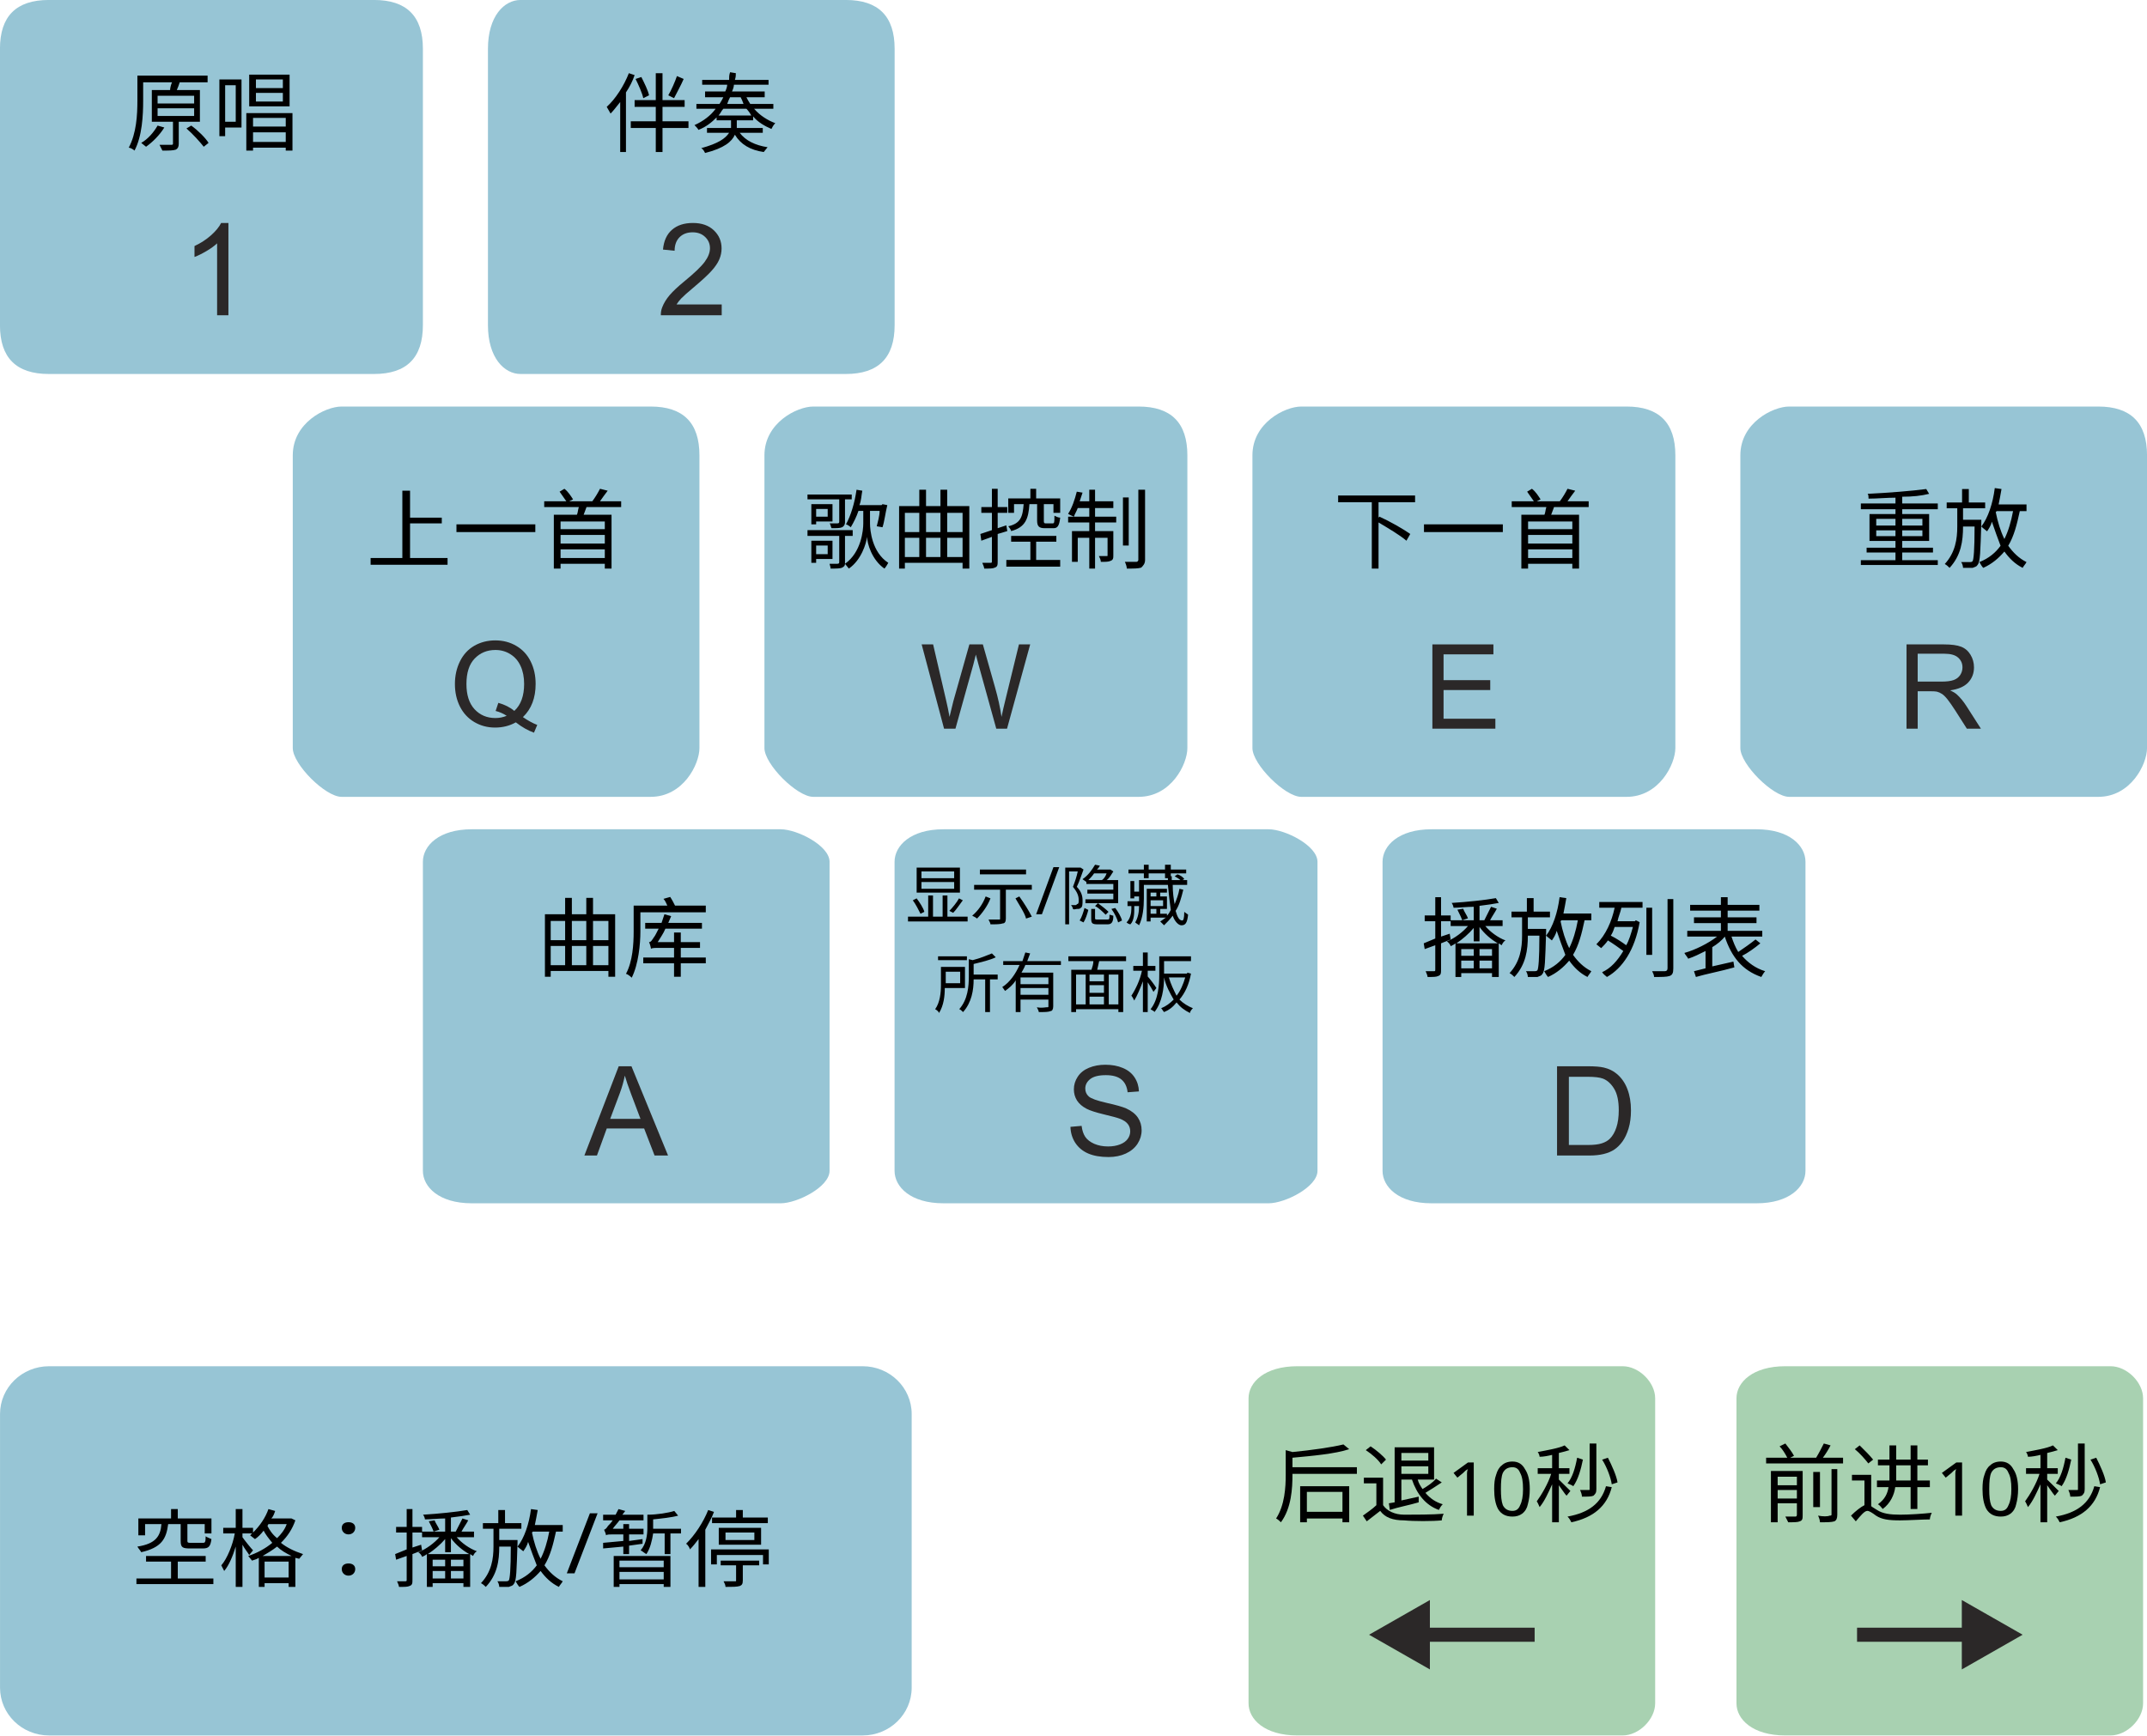
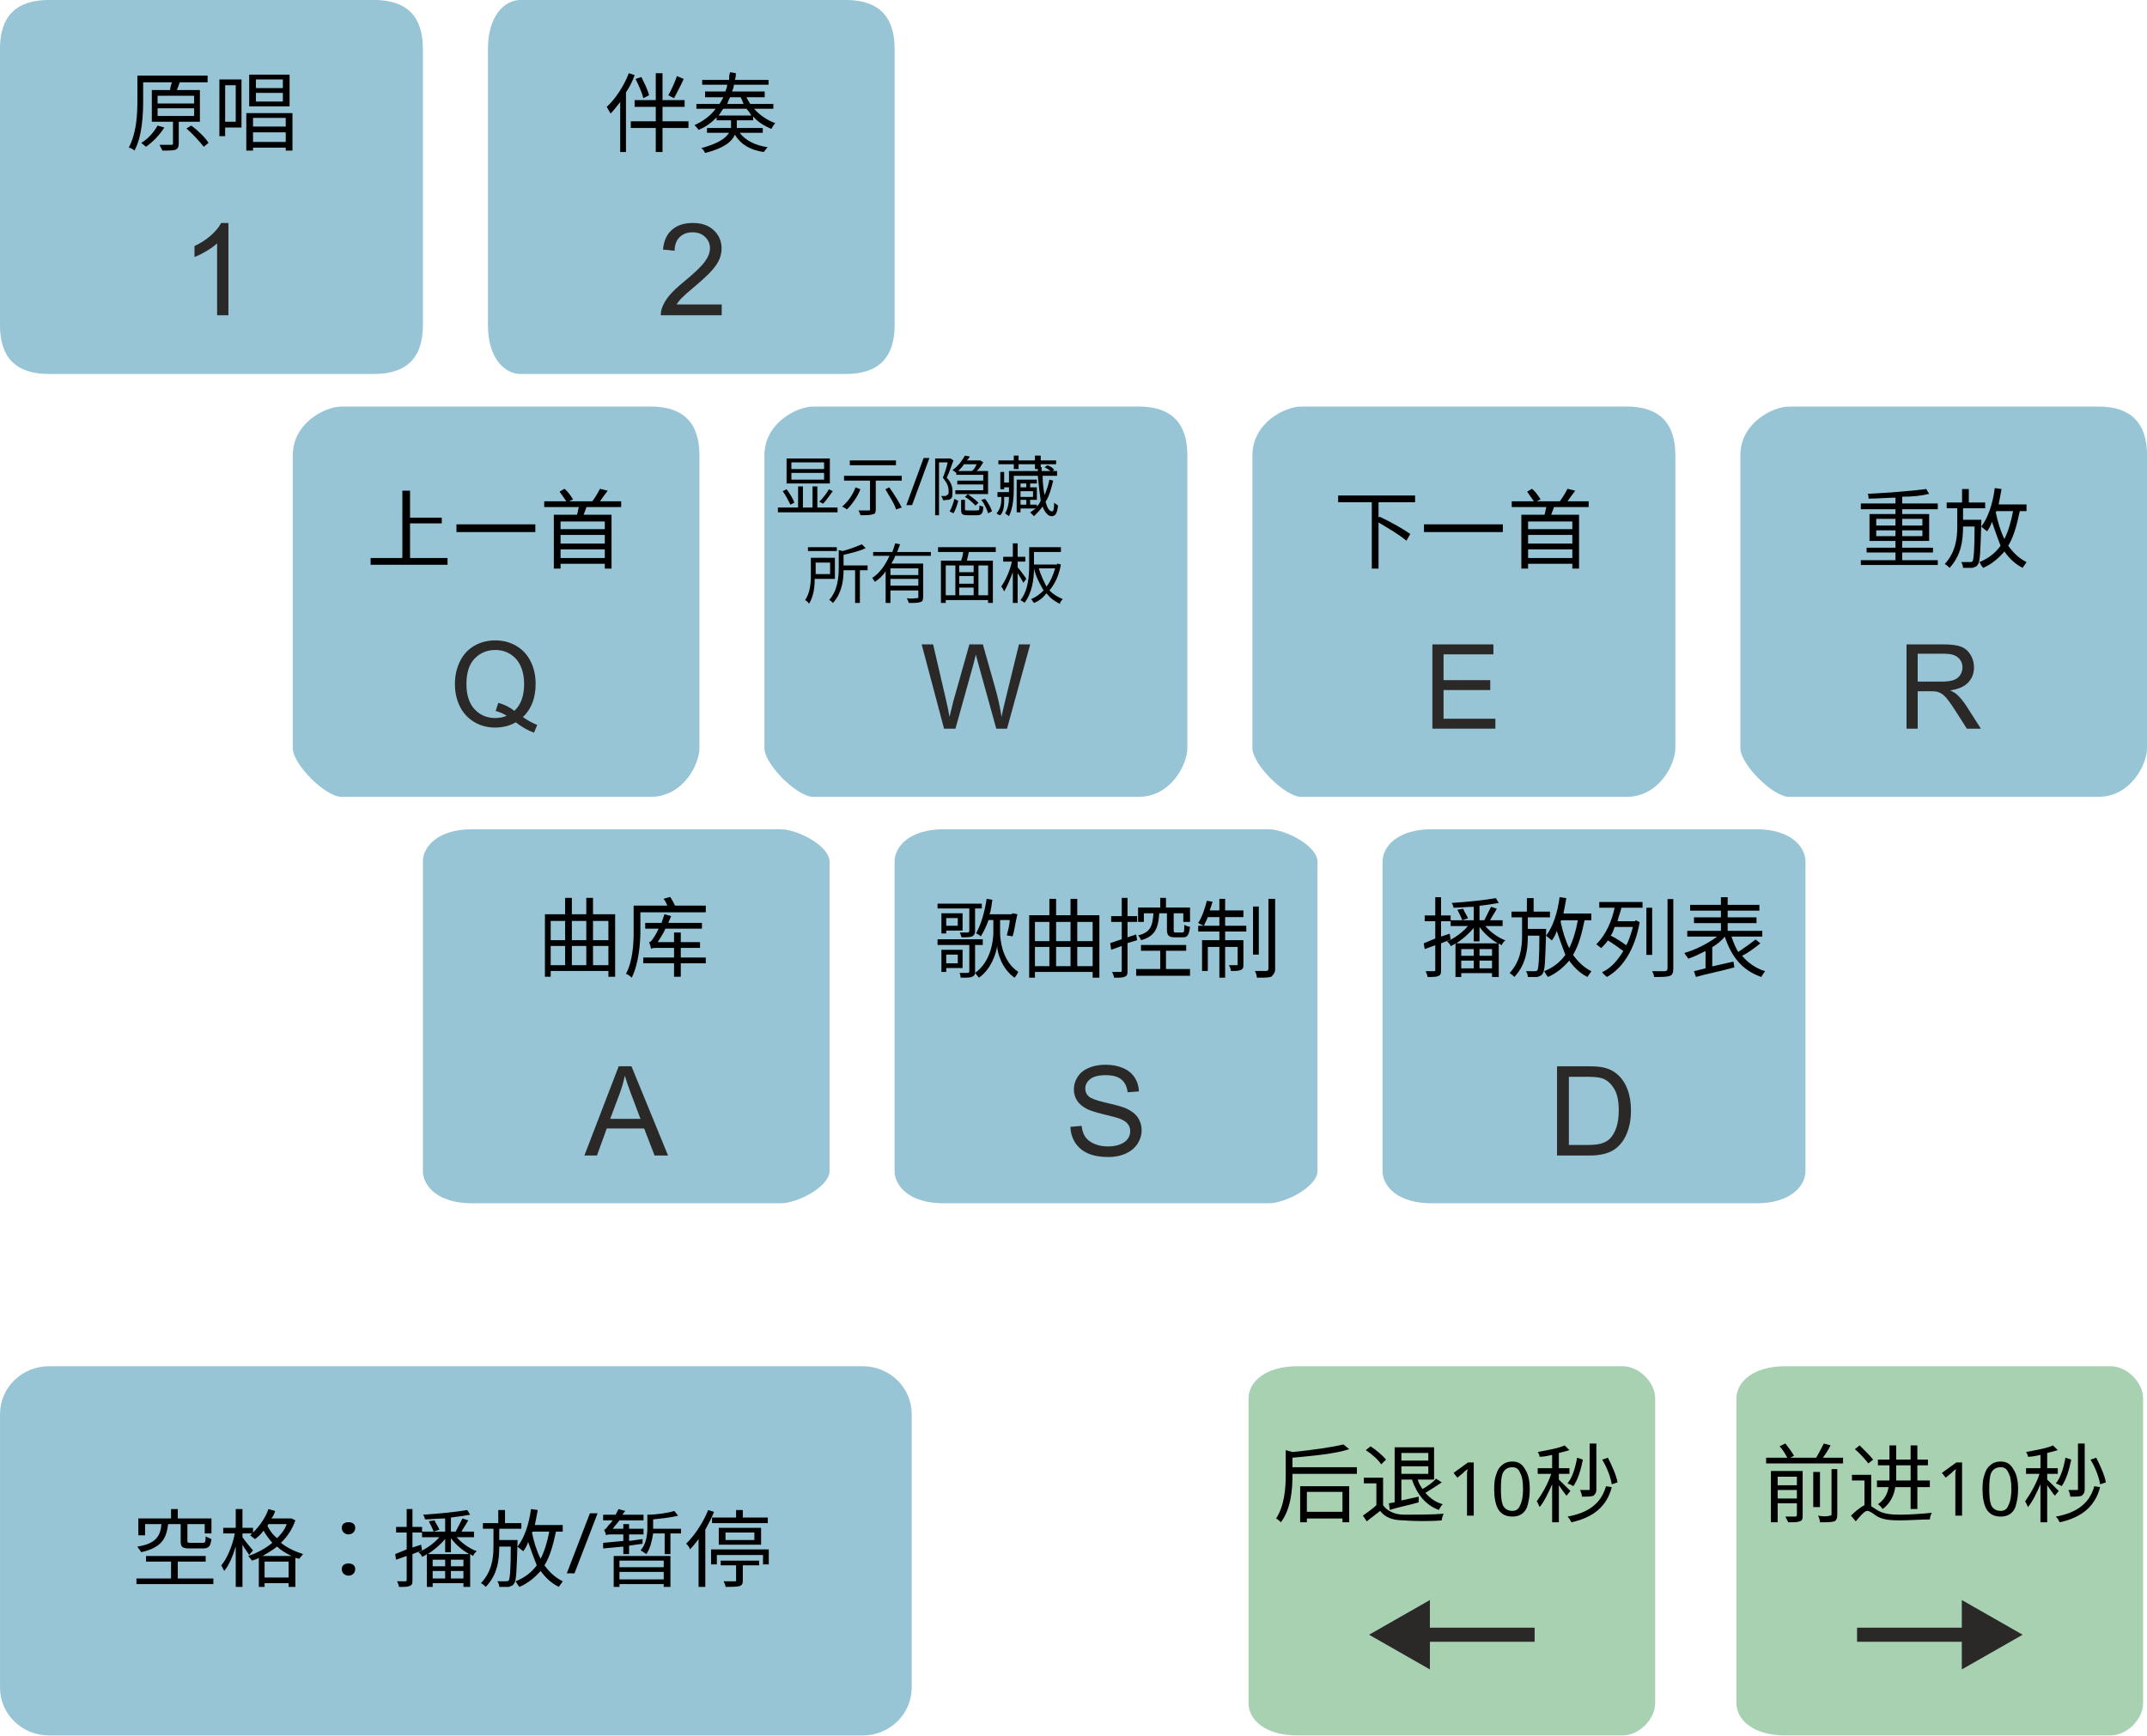
<svg xmlns="http://www.w3.org/2000/svg" width="34.881mm" height="28.203mm" viewBox="0 0 34.881 28.203" version="1.1" id="svg1794">
  <defs id="defs1791">
    <marker refX="0" refY="0" orient="auto" id="TriangleOutM1" style="overflow:visible">
      <path d="M 5.77,0 -2.88,5 V -5 Z" transform="scale(0.4)" id="path11856" style="fill:#2b2828;fill-rule:evenodd;stroke:#2b2828;stroke-width:1pt;marker-start:none" />
    </marker>
    <marker refX="0" refY="0" orient="auto" id="marker70294" style="overflow:visible">
      <path d="M 5.77,0 -2.88,5 V -5 Z" transform="scale(0.4)" id="path70292" style="fill:#2b2828;fill-rule:evenodd;stroke:#2b2828;stroke-width:1pt;marker-start:none" />
    </marker>
    <marker refX="0" refY="0" orient="auto" id="marker70298" style="overflow:visible">
      <path d="M 5.77,0 -2.88,5 V -5 Z" transform="scale(0.4)" id="path70296" style="fill:#2b2828;fill-rule:evenodd;stroke:#2b2828;stroke-width:1pt;marker-start:none" />
    </marker>
    <marker refX="0" refY="0" orient="auto" id="TriangleOutM1-4" style="overflow:visible">
      <path d="M 5.77,0 -2.88,5 V -5 Z" transform="scale(0.4)" id="path11856-0" style="fill:#2b2828;fill-rule:evenodd;stroke:#2b2828;stroke-width:1pt;marker-start:none" />
    </marker>
  </defs>
  <g id="layer1" transform="translate(-66.44755,-116.9474)">
    <path style="fill:#97c5d5;fill-rule:evenodd;stroke:#202326;stroke-width:0" id="path13" d="m 67.24,116.947 h 5.285 c 0.529,0 0.793,0.264 0.793,0.793 v 4.492 c 0,0.529 -0.264,0.793 -0.793,0.793 h -5.285 c -0.529,0 -0.793,-0.264 -0.793,-0.793 v -4.492 c 0,-0.529 0.264,-0.793 0.793,-0.793 z" />
    <path style="fill:#97c5d5;fill-rule:evenodd;stroke:#202326;stroke-width:0" id="path15" d="m 74.904,116.947 h 5.285 c 0.529,0 0.793,0.264 0.793,0.793 v 4.492 c 0,0.529 -0.264,0.793 -0.793,0.793 h -5.285 c -0.264,0 -0.529,-0.264 -0.529,-0.793 v -4.492 c 0,-0.529 0.264,-0.793 0.529,-0.793 z" />
    <path style="fill:#97c5d5;fill-rule:evenodd;stroke:#202326;stroke-width:0" id="path41" d="m 71.997,123.554 h 5.021 c 0.529,0 0.793,0.264 0.793,0.793 v 4.757 c 0,0.264 -0.264,0.793 -0.793,0.793 h -5.021 c -0.264,0 -0.793,-0.529 -0.793,-0.793 v -4.757 c 0,-0.528 0.529,-0.793 0.793,-0.793 z" />
    <path style="fill:#97c5d5;fill-rule:evenodd;stroke:#202326;stroke-width:0" id="path43" d="m 79.66,123.554 h 5.285 c 0.529,0 0.793,0.264 0.793,0.793 v 4.757 c 0,0.264 -0.264,0.793 -0.793,0.793 h -5.285 c -0.264,0 -0.793,-0.529 -0.793,-0.793 v -4.757 c 0,-0.528 0.529,-0.793 0.793,-0.793 z" />
    <path style="fill:#97c5d5;fill-rule:evenodd;stroke:#202326;stroke-width:0" id="path45" d="m 87.588,123.554 h 5.285 c 0.529,0 0.793,0.264 0.793,0.793 v 4.757 c 0,0.264 -0.264,0.793 -0.793,0.793 h -5.285 c -0.264,0 -0.793,-0.529 -0.793,-0.793 v -4.757 c 0,-0.528 0.529,-0.793 0.793,-0.793 z" />
    <path style="fill:#97c5d5;fill-rule:evenodd;stroke:#202326;stroke-width:0" id="path47" d="m 95.515,123.554 h 5.021 c 0.529,0 0.793,0.264 0.793,0.793 v 4.757 c 0,0.264 -0.264,0.793 -0.793,0.793 h -5.021 c -0.264,0 -0.793,-0.529 -0.793,-0.793 v -4.757 c 0,-0.528 0.529,-0.793 0.793,-0.793 z" />
    <path style="fill:#97c5d5;fill-rule:evenodd;stroke:#202326;stroke-width:0" id="path65" d="m 74.111,130.424 h 5.021 c 0.264,0 0.793,0.264 0.793,0.529 v 5.021 c 0,0.264 -0.529,0.528 -0.793,0.528 h -5.021 c -0.529,0 -0.793,-0.264 -0.793,-0.528 v -5.021 c 0,-0.264 0.264,-0.529 0.793,-0.529 z" />
    <path style="fill:#97c5d5;fill-rule:evenodd;stroke:#202326;stroke-width:0" id="path67" d="m 81.774,130.424 h 5.285 c 0.264,0 0.793,0.264 0.793,0.529 v 5.021 c 0,0.264 -0.529,0.528 -0.793,0.528 H 81.774 c -0.529,0 -0.793,-0.264 -0.793,-0.528 v -5.021 c 0,-0.264 0.264,-0.529 0.793,-0.529 z" />
    <path style="fill:#97c5d5;fill-rule:evenodd;stroke:#202326;stroke-width:0" id="path69" d="m 89.702,130.424 h 5.285 c 0.529,0 0.793,0.264 0.793,0.529 v 5.021 c 0,0.264 -0.264,0.528 -0.793,0.528 h -5.285 c -0.529,0 -0.793,-0.264 -0.793,-0.528 v -5.021 c 0,-0.264 0.264,-0.529 0.793,-0.529 z" />
    <g id="g201" transform="matrix(0.1064203,0,0,0.1062682,31.18806,108.3443)" style="fill-rule:evenodd">
      <g style="font-weight:normal;font-size:18px;font-family:Arial;fill:#2b2828" id="text203" aria-label="Q">
        <path id="path929" style="font-weight:normal;font-size:18px;font-family:Arial;fill:#2b2828" d="m 411.153,190.62 q 1.187,0.817 2.188,1.195 l -0.501,1.187 q -1.389,-0.501 -2.769,-1.582 -1.433,0.8 -3.164,0.8 -1.749,0 -3.173,-0.844 -1.424,-0.844 -2.197,-2.373 -0.765,-1.529 -0.765,-3.445 0,-1.907 0.773,-3.472 0.773,-1.564 2.197,-2.382 1.433,-0.817 3.199,-0.817 1.784,0 3.217,0.853 1.433,0.844 2.18,2.373 0.756,1.521 0.756,3.437 0,1.591 -0.483,2.865 -0.483,1.266 -1.459,2.206 z m -3.753,-2.18 q 1.477,0.413 2.435,1.23 1.503,-1.371 1.503,-4.122 0,-1.564 -0.536,-2.733 -0.527,-1.169 -1.556,-1.811 -1.02,-0.65 -2.294,-0.65 -1.907,0 -3.164,1.31 -1.257,1.301 -1.257,3.894 0,2.514 1.239,3.858 1.248,1.345 3.182,1.345 0.914,0 1.723,-0.343 -0.8,-0.519 -1.688,-0.738 z" />
      </g>
    </g>
    <g id="g205" transform="matrix(0.1064203,0,0,0.1062682,38.82965,108.3854)" style="fill-rule:evenodd">
      <g style="font-weight:normal;font-size:18px;font-family:Arial;fill:#2b2828" id="text207" aria-label="W">
        <path id="path932" style="font-weight:normal;font-size:18px;font-family:Arial;fill:#2b2828" d="m 403.639,192 -3.419,-12.885 h 1.749 l 1.96,8.446 q 0.316,1.327 0.545,2.637 0.492,-2.065 0.58,-2.382 l 2.452,-8.701 h 2.057 l 1.846,6.521 q 0.694,2.426 1.002,4.562 0.246,-1.222 0.642,-2.804 l 2.021,-8.279 h 1.714 L 413.254,192 h -1.644 l -2.716,-9.817 q -0.343,-1.23 -0.404,-1.512 -0.202,0.888 -0.378,1.512 L 405.379,192 Z" />
      </g>
    </g>
    <g id="g209" transform="matrix(0.1064203,0,0,0.1062682,46.99901,108.3854)" style="fill-rule:evenodd">
      <g style="font-weight:normal;font-size:18px;font-family:Arial;fill:#2b2828" id="text211" aria-label="E">
        <path id="path935" style="font-weight:normal;font-size:18px;font-family:Arial;fill:#2b2828" d="m 401.424,192 v -12.885 h 9.316 v 1.521 h -7.611 v 3.946 h 7.128 v 1.512 h -7.128 v 4.386 h 7.91 V 192 Z" />
      </g>
    </g>
    <g id="g213" transform="matrix(0.1064203,0,0,0.1062682,54.7028,108.3854)" style="fill-rule:evenodd">
      <g style="font-weight:normal;font-size:18px;font-family:Arial;fill:#2b2828" id="text215" aria-label="R">
        <path id="path938" style="font-weight:normal;font-size:18px;font-family:Arial;fill:#2b2828" d="m 401.415,192 v -12.885 h 5.713 q 1.723,0 2.619,0.352 0.896,0.343 1.433,1.222 0.536,0.879 0.536,1.942 0,1.371 -0.888,2.312 -0.888,0.94 -2.742,1.195 0.677,0.325 1.028,0.642 0.747,0.686 1.415,1.714 L 412.771,192 h -2.145 l -1.705,-2.681 q -0.747,-1.16 -1.23,-1.775 -0.483,-0.615 -0.87,-0.861 -0.378,-0.246 -0.773,-0.343 -0.29,-0.061 -0.949,-0.061 h -1.978 V 192 Z m 1.705,-7.198 h 3.665 q 1.169,0 1.828,-0.237 0.659,-0.246 1.002,-0.773 0.343,-0.536 0.343,-1.16 0,-0.914 -0.668,-1.503 -0.659,-0.589 -2.092,-0.589 h -4.078 z" />
      </g>
    </g>
    <g id="g241" transform="matrix(0.1127381,0,0,0.1125769,30.84929,114.111)" style="fill-rule:evenodd">
      <g style="font-weight:normal;font-size:18px;font-family:Arial;fill:#2b2828" id="text243" aria-label="A">
        <path id="path959" style="font-weight:normal;font-size:18px;font-family:Arial;fill:#2b2828" d="m 399.974,192 4.948,-12.885 h 1.837 L 412.032,192 h -1.942 l -1.503,-3.902 h -5.388 L 401.784,192 Z m 3.718,-5.291 h 4.368 l -1.345,-3.568 q -0.615,-1.626 -0.914,-2.672 -0.246,1.239 -0.694,2.461 z" />
      </g>
    </g>
    <g id="g245" transform="matrix(0.1127381,0,0,0.1125769,38.65217,114.111)" style="fill-rule:evenodd">
      <g style="font-weight:normal;font-size:18px;font-family:Arial;fill:#2b2828" id="text247" aria-label="S">
        <path id="path962" style="font-weight:normal;font-size:18px;font-family:Arial;fill:#2b2828" d="m 400.809,187.86 1.608,-0.141 q 0.114,0.967 0.527,1.591 0.422,0.615 1.301,1.002 0.879,0.378 1.978,0.378 0.976,0 1.723,-0.29 0.747,-0.29 1.107,-0.791 0.369,-0.51 0.369,-1.107 0,-0.606 -0.352,-1.055 -0.352,-0.457 -1.16,-0.765 -0.519,-0.202 -2.294,-0.624 -1.775,-0.431 -2.487,-0.809 -0.923,-0.483 -1.38,-1.195 -0.448,-0.721 -0.448,-1.608 0,-0.976 0.554,-1.819 0.554,-0.853 1.617,-1.292 1.063,-0.439 2.364,-0.439 1.433,0 2.522,0.466 1.099,0.457 1.688,1.354 0.589,0.896 0.633,2.03 l -1.635,0.123 q -0.132,-1.222 -0.896,-1.846 -0.756,-0.624 -2.241,-0.624 -1.547,0 -2.259,0.571 -0.703,0.562 -0.703,1.362 0,0.694 0.501,1.143 0.492,0.448 2.566,0.923 2.083,0.466 2.856,0.817 1.125,0.519 1.661,1.318 0.536,0.791 0.536,1.828 0,1.028 -0.589,1.942 -0.589,0.905 -1.696,1.415 -1.099,0.501 -2.479,0.501 -1.749,0 -2.936,-0.51 -1.178,-0.51 -1.854,-1.529 -0.668,-1.028 -0.703,-2.32 z" />
      </g>
    </g>
    <g id="g249" transform="matrix(0.1127381,0,0,0.1125769,46.49206,114.111)" style="fill-rule:evenodd">
      <g style="font-weight:normal;font-size:18px;font-family:Arial;fill:#2b2828" id="text251" aria-label="D">
        <path id="path965" style="font-weight:normal;font-size:18px;font-family:Arial;fill:#2b2828" d="m 401.389,192 v -12.885 h 4.438 q 1.503,0 2.294,0.185 1.107,0.255 1.89,0.923 1.02,0.861 1.521,2.206 0.51,1.336 0.51,3.059 0,1.468 -0.343,2.602 -0.343,1.134 -0.879,1.881 -0.536,0.738 -1.178,1.169 -0.633,0.422 -1.538,0.642 Q 407.207,192 406.038,192 Z m 1.705,-1.521 h 2.751 q 1.274,0 1.995,-0.237 0.73,-0.237 1.16,-0.668 0.606,-0.606 0.94,-1.626 0.343,-1.028 0.343,-2.487 0,-2.021 -0.668,-3.103 -0.659,-1.09 -1.608,-1.459 -0.686,-0.264 -2.206,-0.264 h -2.707 z" />
      </g>
    </g>
    <g id="g507" transform="matrix(0.174162,0,0,0.173913,-0.2850515,88.6796)" style="fill-rule:evenodd">
      <g style="font-weight:normal;font-size:12px;font-family:Arial;fill:#2b2828" id="text509" aria-label="1">
        <path id="path1298" style="font-weight:normal;font-size:12px;font-family:Arial;fill:#2b2828" d="m 404.471,192 h -1.055 v -6.721 q -0.381,0.363 -1.002,0.727 -0.615,0.363 -1.107,0.545 v -1.02 q 0.885,-0.416 1.547,-1.008 0.662,-0.592 0.938,-1.148 h 0.68 z" />
      </g>
    </g>
    <g id="g511" transform="matrix(0.174162,0,0,0.173913,7.455885,88.6796)" style="fill-rule:evenodd">
      <g style="font-weight:normal;font-size:12px;font-family:Arial;fill:#2b2828" id="text513" aria-label="2">
        <path id="path1301" style="font-weight:normal;font-size:12px;font-family:Arial;fill:#2b2828" d="M 406.041,190.986 V 192 h -5.678 q -0.012,-0.381 0.123,-0.732 0.217,-0.58 0.691,-1.143 0.48,-0.562 1.383,-1.301 1.4,-1.148 1.893,-1.816 0.492,-0.674 0.492,-1.271 0,-0.627 -0.451,-1.055 -0.445,-0.434 -1.166,-0.434 -0.762,0 -1.219,0.457 -0.457,0.457 -0.463,1.266 l -1.084,-0.111 q 0.111,-1.213 0.838,-1.846 0.727,-0.639 1.951,-0.639 1.236,0 1.957,0.686 0.721,0.686 0.721,1.699 0,0.516 -0.211,1.014 -0.211,0.498 -0.703,1.049 -0.486,0.551 -1.623,1.512 -0.949,0.797 -1.219,1.084 -0.27,0.281 -0.445,0.568 z" />
      </g>
    </g>
    <text xml:space="preserve" style="font-style:normal;font-weight:normal;font-size:1.411px;line-height:125%;font-family:sans-serif;letter-spacing:0px;word-spacing:0px;fill:#000000;fill-opacity:1;stroke:none;stroke-width:0.265px;stroke-linecap:butt;stroke-linejoin:miter;stroke-opacity:1" x="68.491" y="119.287" id="text3247">
      <tspan id="tspan3245" style="font-size:1.411px;stroke-width:0.265px" x="68.491" y="119.287">原唱</tspan>
    </text>
    <text xml:space="preserve" style="font-style:normal;font-weight:normal;font-size:1.411px;line-height:125%;font-family:sans-serif;letter-spacing:0px;word-spacing:0px;fill:#000000;fill-opacity:1;stroke:none;stroke-width:0.265px;stroke-linecap:butt;stroke-linejoin:miter;stroke-opacity:1" x="96.601" y="126.068" id="text3247-97">
      <tspan id="tspan3245-1" style="font-size:1.411px;stroke-width:0.265px" x="96.601" y="126.068">重放</tspan>
    </text>
    <text xml:space="preserve" style="font-style:normal;font-weight:normal;font-size:1.411px;line-height:125%;font-family:sans-serif;letter-spacing:0px;word-spacing:0px;fill:#000000;fill-opacity:1;stroke:none;stroke-width:0.265px;stroke-linecap:butt;stroke-linejoin:miter;stroke-opacity:1" x="76.275" y="119.309" id="text3247-9">
      <tspan id="tspan3245-4" style="font-size:1.411px;stroke-width:0.265px" x="76.275" y="119.309">伴奏</tspan>
    </text>
    <text xml:space="preserve" style="font-style:normal;font-weight:normal;font-size:1.411px;line-height:125%;font-family:sans-serif;letter-spacing:0px;word-spacing:0px;fill:#000000;fill-opacity:1;stroke:none;stroke-width:0.265px;stroke-linecap:butt;stroke-linejoin:miter;stroke-opacity:1" x="72.391" y="126.079" id="text10136">
      <tspan id="tspan10134" style="font-size:1.411px;stroke-width:0.265px" x="72.391" y="126.079">上一首</tspan>
    </text>
    <text xml:space="preserve" style="font-style:normal;font-weight:normal;font-size:1.411px;line-height:125%;font-family:sans-serif;letter-spacing:0px;word-spacing:0px;fill:#000000;fill-opacity:1;stroke:none;stroke-width:0.265px;stroke-linecap:butt;stroke-linejoin:miter;stroke-opacity:1" x="88.108" y="126.079" id="text10136-6">
      <tspan id="tspan10134-0" style="font-size:1.411px;stroke-width:0.265px" x="88.108" y="126.079">下一首</tspan>
    </text>
    <text xml:space="preserve" style="font-style:normal;font-weight:normal;font-size:1.411px;line-height:125%;font-family:sans-serif;letter-spacing:0px;word-spacing:0px;fill:#000000;fill-opacity:1;stroke:none;stroke-width:0.265px;stroke-linecap:butt;stroke-linejoin:miter;stroke-opacity:1" x="75.162" y="132.711" id="text27410">
      <tspan id="tspan27408" style="font-size:1.411px;stroke-width:0.265px" x="75.162" y="132.711">曲库</tspan>
    </text>
    <text xml:space="preserve" style="font-style:normal;font-weight:normal;font-size:1.411px;line-height:125%;font-family:sans-serif;letter-spacing:0px;word-spacing:0px;fill:#000000;fill-opacity:1;stroke:none;stroke-width:0.265px;stroke-linecap:butt;stroke-linejoin:miter;stroke-opacity:1" x="89.53" y="132.713" id="text33622">
      <tspan id="tspan33620" style="font-size:1.411px;stroke-width:0.265px" x="89.53" y="132.713">播放列表</tspan>
    </text>
-     <text xml:space="preserve" style="font-style:normal;font-weight:normal;font-size:1.411px;line-height:125%;font-family:sans-serif;letter-spacing:0px;word-spacing:0px;fill:#000000;fill-opacity:1;stroke:none;stroke-width:0.265px;stroke-linecap:butt;stroke-linejoin:miter;stroke-opacity:1" x="79.505" y="126.077" id="text39212">
-       <tspan id="tspan39210" style="font-size:1.411px;stroke-width:0.265px" x="79.505" y="126.077">歌曲控制</tspan>
+     <text xml:space="preserve" style="font-style:normal;font-weight:normal;font-size:1.411px;line-height:125%;font-family:sans-serif;letter-spacing:0px;word-spacing:0px;fill:#000000;fill-opacity:1;stroke:none;stroke-width:0.265px;stroke-linecap:butt;stroke-linejoin:miter;stroke-opacity:1" x="81.619" y="132.728" id="text39212">
+       <tspan id="tspan39210" style="font-size:1.411px;stroke-width:0.265px" x="81.619" y="132.728">歌曲控制</tspan>
    </text>
-     <text xml:space="preserve" style="font-style:normal;font-weight:normal;font-size:1.058px;line-height:125%;font-family:sans-serif;letter-spacing:0px;word-spacing:0px;fill:#000000;fill-opacity:1;stroke:none;stroke-width:0.265px;stroke-linecap:butt;stroke-linejoin:miter;stroke-opacity:1" x="84.429" y="131.892" id="text44938">
-       <tspan id="tspan44936" style="font-size:1.058px;text-align:center;text-anchor:middle;stroke-width:0.265px" x="84.429" y="131.892">显示/隐藏</tspan>
-       <tspan style="font-size:1.058px;text-align:center;text-anchor:middle;stroke-width:0.265px" x="84.429" y="133.318" id="tspan44940">所有面板</tspan>
+     <text xml:space="preserve" style="font-style:normal;font-weight:normal;font-size:1.058px;line-height:125%;font-family:sans-serif;letter-spacing:0px;word-spacing:0px;fill:#000000;fill-opacity:1;stroke:none;stroke-width:0.265px;stroke-linecap:butt;stroke-linejoin:miter;stroke-opacity:1" x="82.315" y="125.241" id="text44938">
+       <tspan id="tspan44936" style="font-size:1.058px;text-align:center;text-anchor:middle;stroke-width:0.265px" x="82.315" y="125.241">显示/隐藏</tspan>
+       <tspan style="font-size:1.058px;text-align:center;text-anchor:middle;stroke-width:0.265px" x="82.315" y="126.667" id="tspan44940">所有面板</tspan>
    </text>
    <g id="g40086" transform="matrix(1,0,0,0.9871975,-4.1533752e-8,1.781466)">
      <path style="fill:#a8d1b1;fill-rule:evenodd;stroke:#202326;stroke-width:0" id="path149" d="m 87.525,139.15 h 5.285 c 0.264,0 0.528,0.264 0.528,0.528 v 5.021 c 0,0.264 -0.264,0.529 -0.528,0.529 h -5.285 c -0.529,0 -0.793,-0.264 -0.793,-0.529 v -5.021 c 0,-0.264 0.264,-0.528 0.793,-0.528 z" />
      <path style="fill:#a8d1b1;fill-rule:evenodd;stroke:#202326;stroke-width:0" id="path151" d="m 95.452,139.15 h 5.285 c 0.264,0 0.528,0.264 0.528,0.528 v 5.021 c 0,0.264 -0.264,0.529 -0.528,0.529 h -5.285 c -0.529,0 -0.793,-0.264 -0.793,-0.529 v -5.021 c 0,-0.264 0.264,-0.528 0.793,-0.528 z" />
      <path style="fill:none;fill-rule:evenodd;stroke:#2b2828;stroke-width:0.232px;stroke-linecap:butt;stroke-linejoin:miter;stroke-opacity:1;marker-end:url(#TriangleOutM1)" id="path11623-1" d="M 91.38,143.57 H 89.349" />
      <path style="fill:none;fill-rule:evenodd;stroke:#2b2828;stroke-width:0.232px;stroke-linecap:butt;stroke-linejoin:miter;stroke-opacity:1;marker-end:url(#TriangleOutM1)" id="path11623-1-7" d="m 96.618,143.57 h 2.031" />
      <text xml:space="preserve" style="font-style:normal;font-weight:normal;font-size:1.411px;line-height:125%;font-family:sans-serif;letter-spacing:0px;word-spacing:0px;fill:#000000;fill-opacity:1;stroke:none;stroke-width:0.265px;stroke-linecap:butt;stroke-linejoin:miter;stroke-opacity:1" x="87.131" y="141.611" id="text72025">
        <tspan id="tspan72023" style="font-size:1.411px;stroke-width:0.265px" x="87.131" y="141.611">后退<tspan style="font-size:1.235px" id="tspan30433">10</tspan>秒</tspan>
      </text>
      <text xml:space="preserve" style="font-style:normal;font-weight:normal;font-size:1.411px;line-height:125%;font-family:sans-serif;letter-spacing:0px;word-spacing:0px;fill:#000000;fill-opacity:1;stroke:none;stroke-width:0.265px;stroke-linecap:butt;stroke-linejoin:miter;stroke-opacity:1" x="95.064" y="141.611" id="text72025-3">
        <tspan id="tspan72023-0" style="font-size:1.411px;stroke-width:0.265px" x="95.064" y="141.611">前进<tspan style="font-size:1.235px" id="tspan32153">10</tspan>秒</tspan>
      </text>
    </g>
    <g id="g40074" transform="matrix(1,0,0,0.9751836,0,3.582022)">
      <rect style="fill:#97c5d5;fill-opacity:1;stroke:none;stroke-width:1.807;stroke-linejoin:round;stroke-miterlimit:3.6" id="rect39395" width="14.811" height="6.153" x="66.448" y="139.018" ry="0.796" />
      <text xml:space="preserve" style="font-style:normal;font-weight:normal;font-size:1.411px;line-height:125%;font-family:sans-serif;letter-spacing:0px;word-spacing:0px;fill:#000000;fill-opacity:1;stroke:none;stroke-width:0.265px;stroke-linecap:butt;stroke-linejoin:miter;stroke-opacity:1" x="68.586" y="142.585" id="text64539">
        <tspan id="tspan64537" style="font-size:1.411px;stroke-width:0.265px" x="68.586" y="142.585">空格：播放/暂停</tspan>
      </text>
    </g>
  </g>
</svg>
